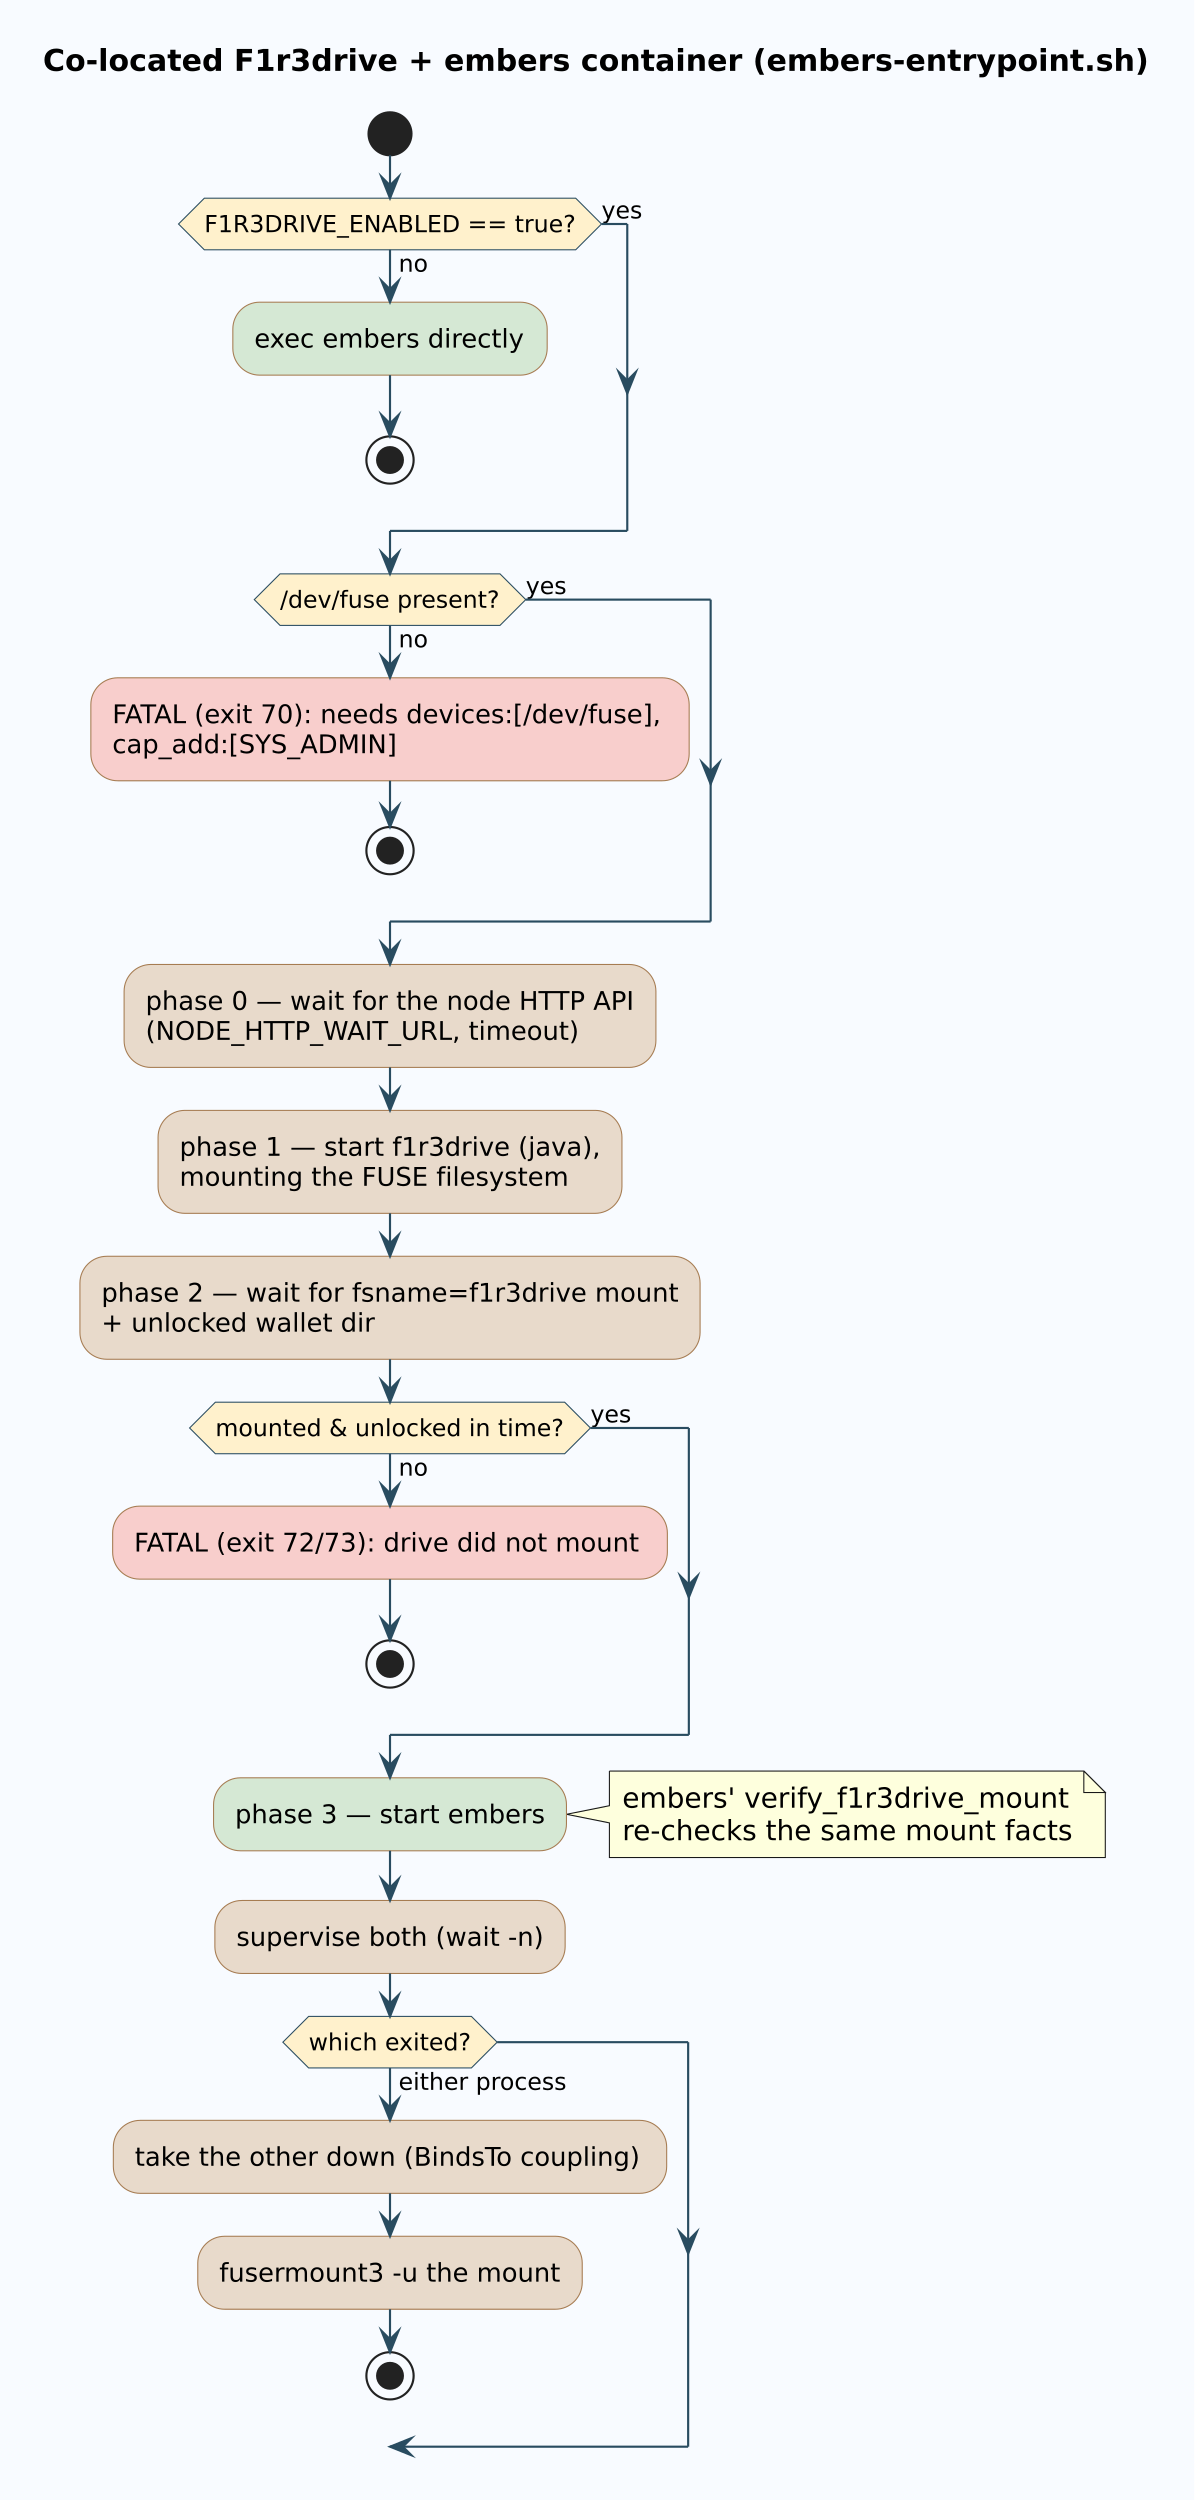
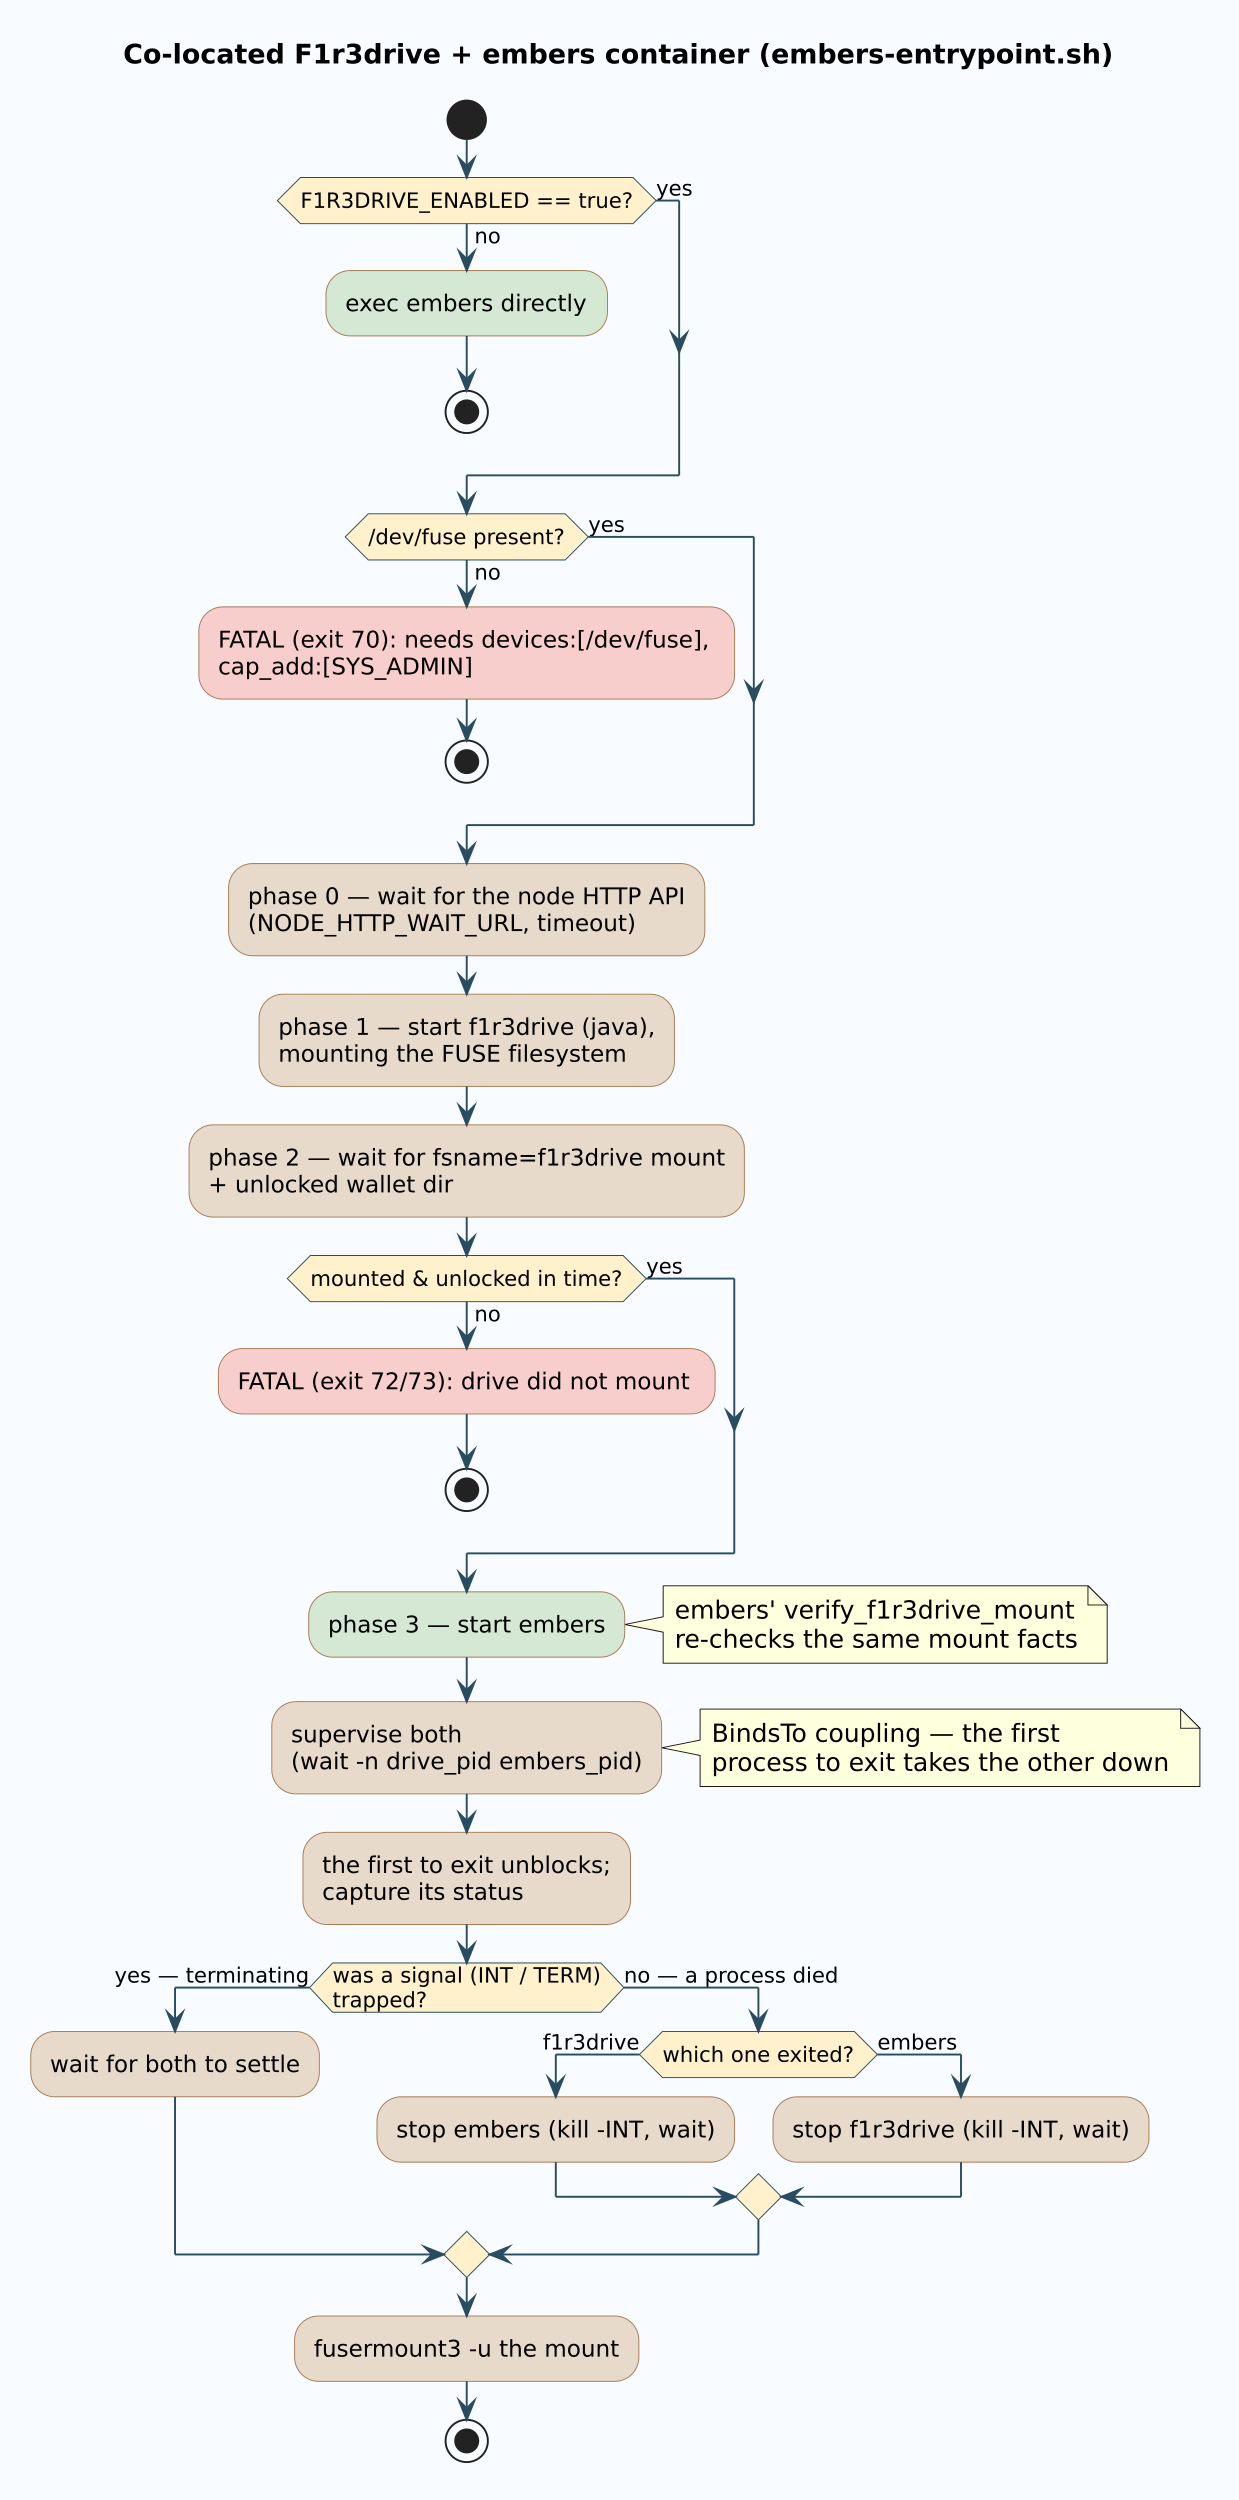
- <svg xmlns="http://www.w3.org/2000/svg" contentStyleType="text/css" data-diagram-type="ACTIVITY" height="1164px" preserveAspectRatio="none" style="width:556px;height:1164px;background:#F8FBFF;" version="1.1" viewBox="0 0 556 1164" width="556px" zoomAndPan="magnify">
+ <svg xmlns="http://www.w3.org/2000/svg" contentStyleType="text/css" data-diagram-type="ACTIVITY" height="1300px" preserveAspectRatio="none" style="width:644px;height:1300px;background:#F8FBFF;" version="1.1" viewBox="0 0 644 1300" width="644px" zoomAndPan="magnify">
  <defs />
  <g>
-     <rect fill="#F8FBFF" height="1164" style="stroke:none;stroke-width:1;" width="556" x="0" y="0" />
+     <rect fill="#F8FBFF" height="1300" style="stroke:none;stroke-width:1;" width="644" x="0" y="0" />
    <g class="title" data-source-line="13">
-       <text fill="#000000" font-family="'DejaVu Sans'" font-size="14" font-weight="700" lengthAdjust="spacing" textLength="514.842" x="20" y="32.995">Co-located F1r3drive + embers container (embers-entrypoint.sh)</text>
+       <text fill="#000000" font-family="'DejaVu Sans'" font-size="14" font-weight="700" lengthAdjust="spacing" textLength="514.842" x="64.052" y="32.995">Co-located F1r3drive + embers container (embers-entrypoint.sh)</text>
    </g>
-     <ellipse cx="181.587" cy="62.297" fill="#222222" rx="10" ry="10" style="stroke:#222222;stroke-width:1;" />
-     <rect fill="#D5E8D4" height="33.969" rx="12.5" ry="12.5" style="stroke:#A67C52;stroke-width:0.5;" width="146.357" x="108.408" y="140.699" />
-     <text fill="#000000" font-family="'DejaVu Sans'" font-size="12" lengthAdjust="spacing" textLength="126.357" x="118.408" y="161.838">exec embers directly</text>
-     <ellipse cx="181.587" cy="214.184" fill="none" rx="11" ry="11" style="stroke:#222222;stroke-width:1;" />
-     <ellipse cx="181.587" cy="214.184" fill="#222222" rx="6" ry="6" style="stroke:#222222;stroke-width:1;" />
-     <polygon fill="#FFF1CC" points="95.118,92.297,268.056,92.297,280.056,104.297,268.056,116.297,95.118,116.297,83.118,104.297,95.118,92.297" style="stroke:#294C60;stroke-width:0.5;stroke-linejoin:miter;stroke-miterlimit:10;" />
-     <text fill="#000000" font-family="'DejaVu Sans'" font-size="11" lengthAdjust="spacing" textLength="13.702" x="185.587" y="126.507">no</text>
-     <text fill="#000000" font-family="'DejaVu Sans'" font-size="11" lengthAdjust="spacing" textLength="172.939" x="95.118" y="108.105">F1R3DRIVE_ENABLED == true?</text>
-     <text fill="#000000" font-family="'DejaVu Sans'" font-size="11" lengthAdjust="spacing" textLength="19.008" x="280.056" y="101.703">yes</text>
-     <rect fill="#F8CECC" height="47.938" rx="12.5" ry="12.5" style="stroke:#A67C52;stroke-width:0.5;" width="278.574" x="42.3" y="315.586" />
-     <text fill="#000000" font-family="'DejaVu Sans'" font-size="12" lengthAdjust="spacing" textLength="258.574" x="52.3" y="336.725">FATAL (exit 70): needs devices:[/dev/fuse],</text>
-     <text fill="#000000" font-family="'DejaVu Sans'" font-size="12" lengthAdjust="spacing" textLength="132.445" x="52.3" y="350.693">cap_add:[SYS_ADMIN]</text>
-     <ellipse cx="181.587" cy="396.055" fill="none" rx="11" ry="11" style="stroke:#222222;stroke-width:1;" />
-     <ellipse cx="181.587" cy="396.055" fill="#222222" rx="6" ry="6" style="stroke:#222222;stroke-width:1;" />
-     <polygon fill="#FFF1CC" points="130.385,267.184,232.79,267.184,244.79,279.184,232.79,291.184,130.385,291.184,118.385,279.184,130.385,267.184" style="stroke:#294C60;stroke-width:0.5;stroke-linejoin:miter;stroke-miterlimit:10;" />
-     <text fill="#000000" font-family="'DejaVu Sans'" font-size="11" lengthAdjust="spacing" textLength="13.702" x="185.587" y="301.394">no</text>
-     <text fill="#000000" font-family="'DejaVu Sans'" font-size="11" lengthAdjust="spacing" textLength="102.405" x="130.385" y="282.992">/dev/fuse present?</text>
-     <text fill="#000000" font-family="'DejaVu Sans'" font-size="11" lengthAdjust="spacing" textLength="19.008" x="244.79" y="276.589">yes</text>
-     <rect fill="#E8DACB" height="47.938" rx="12.5" ry="12.5" style="stroke:#A67C52;stroke-width:0.5;" width="247.613" x="57.781" y="449.055" />
-     <text fill="#000000" font-family="'DejaVu Sans'" font-size="12" lengthAdjust="spacing" textLength="227.613" x="67.781" y="470.193">phase 0 — wait for the node HTTP API</text>
-     <text fill="#000000" font-family="'DejaVu Sans'" font-size="12" lengthAdjust="spacing" textLength="202.67" x="67.781" y="484.162">(NODE_HTTP_WAIT_URL, timeout)</text>
-     <rect fill="#E8DACB" height="47.938" rx="12.5" ry="12.5" style="stroke:#A67C52;stroke-width:0.5;" width="215.984" x="73.595" y="516.992" />
-     <text fill="#000000" font-family="'DejaVu Sans'" font-size="12" lengthAdjust="spacing" textLength="195.984" x="83.595" y="538.131">phase 1 — start f1r3drive (java),</text>
-     <text fill="#000000" font-family="'DejaVu Sans'" font-size="12" lengthAdjust="spacing" textLength="181.184" x="83.595" y="552.1">mounting the FUSE filesystem</text>
-     <rect fill="#E8DACB" height="47.938" rx="12.5" ry="12.5" style="stroke:#A67C52;stroke-width:0.5;" width="288.746" x="37.214" y="584.93" />
-     <text fill="#000000" font-family="'DejaVu Sans'" font-size="12" lengthAdjust="spacing" textLength="268.746" x="47.214" y="606.068">phase 2 — wait for fsname=f1r3drive mount</text>
-     <text fill="#000000" font-family="'DejaVu Sans'" font-size="12" lengthAdjust="spacing" textLength="127.74" x="47.214" y="620.037">+ unlocked wallet dir</text>
-     <rect fill="#F8CECC" height="33.969" rx="12.5" ry="12.5" style="stroke:#A67C52;stroke-width:0.5;" width="258.272" x="52.451" y="701.269" />
-     <text fill="#000000" font-family="'DejaVu Sans'" font-size="12" lengthAdjust="spacing" textLength="238.272" x="62.451" y="722.408">FATAL (exit 72/73): drive did not mount</text>
-     <ellipse cx="181.587" cy="774.754" fill="none" rx="11" ry="11" style="stroke:#222222;stroke-width:1;" />
-     <ellipse cx="181.587" cy="774.754" fill="#222222" rx="6" ry="6" style="stroke:#222222;stroke-width:1;" />
-     <polygon fill="#FFF1CC" points="100.272,652.867,262.903,652.867,274.903,664.867,262.903,676.867,100.272,676.867,88.272,664.867,100.272,652.867" style="stroke:#294C60;stroke-width:0.5;stroke-linejoin:miter;stroke-miterlimit:10;" />
-     <text fill="#000000" font-family="'DejaVu Sans'" font-size="11" lengthAdjust="spacing" textLength="13.702" x="185.587" y="687.078">no</text>
-     <text fill="#000000" font-family="'DejaVu Sans'" font-size="11" lengthAdjust="spacing" textLength="162.631" x="100.272" y="668.675">mounted &amp; unlocked in time?</text>
-     <text fill="#000000" font-family="'DejaVu Sans'" font-size="11" lengthAdjust="spacing" textLength="19.008" x="274.903" y="662.273">yes</text>
-     <path d="M283.742,824.606 L283.742,840.738 L263.742,844.738 L283.742,848.738 L283.742,864.871 A0,0 0 0 0 283.742,864.871 L514.628,864.871 A0,0 0 0 0 514.628,864.871 L514.628,834.606 L504.628,824.606 L283.742,824.606 A0,0 0 0 0 283.742,824.606" fill="#FEFFDD" style="stroke:#181818;stroke-width:0.5;" />
-     <path d="M504.628,824.606 L504.628,834.606 L514.628,834.606 L504.628,824.606" fill="#FEFFDD" style="stroke:#181818;stroke-width:0.5;" />
-     <text fill="#000000" font-family="'DejaVu Sans'" font-size="13" lengthAdjust="spacing" textLength="208.209" x="289.742" y="841.672">embers' verify_f1r3drive_mount</text>
-     <text fill="#000000" font-family="'DejaVu Sans'" font-size="13" lengthAdjust="spacing" textLength="209.885" x="289.742" y="856.805">re-checks the same mount facts</text>
-     <rect fill="#D5E8D4" height="33.969" rx="12.5" ry="12.5" style="stroke:#A67C52;stroke-width:0.5;" width="164.31" x="99.432" y="827.754" />
-     <text fill="#000000" font-family="'DejaVu Sans'" font-size="12" lengthAdjust="spacing" textLength="144.31" x="109.432" y="848.893">phase 3 — start embers</text>
-     <rect fill="#E8DACB" height="33.969" rx="12.5" ry="12.5" style="stroke:#A67C52;stroke-width:0.5;" width="163.08" x="100.047" y="884.871" />
-     <text fill="#000000" font-family="'DejaVu Sans'" font-size="12" lengthAdjust="spacing" textLength="143.08" x="110.047" y="906.01">supervise both (wait -n)</text>
-     <rect fill="#E8DACB" height="33.969" rx="12.5" ry="12.5" style="stroke:#A67C52;stroke-width:0.5;" width="257.633" x="52.771" y="987.242" />
-     <text fill="#000000" font-family="'DejaVu Sans'" font-size="12" lengthAdjust="spacing" textLength="237.633" x="62.771" y="1008.381">take the other down (BindsTo coupling)</text>
-     <rect fill="#E8DACB" height="33.969" rx="12.5" ry="12.5" style="stroke:#A67C52;stroke-width:0.5;" width="179" x="92.087" y="1041.211" />
-     <text fill="#000000" font-family="'DejaVu Sans'" font-size="12" lengthAdjust="spacing" textLength="159" x="102.087" y="1062.35">fusermount3 -u the mount</text>
-     <ellipse cx="181.587" cy="1106.18" fill="none" rx="11" ry="11" style="stroke:#222222;stroke-width:1;" />
-     <ellipse cx="181.587" cy="1106.18" fill="#222222" rx="6" ry="6" style="stroke:#222222;stroke-width:1;" />
-     <polygon fill="#FFF1CC" points="143.7,938.84,219.475,938.84,231.475,950.84,219.475,962.84,143.7,962.84,131.7,950.84,143.7,938.84" style="stroke:#294C60;stroke-width:0.5;stroke-linejoin:miter;stroke-miterlimit:10;" />
-     <text fill="#000000" font-family="'DejaVu Sans'" font-size="11" lengthAdjust="spacing" textLength="78.407" x="185.587" y="973.05">either process</text>
-     <text fill="#000000" font-family="'DejaVu Sans'" font-size="11" lengthAdjust="spacing" textLength="75.775" x="143.7" y="954.648">which exited?</text>
-     <line style="stroke:#294C60;stroke-width:1;" x1="181.587" x2="181.587" y1="174.668" y2="203.184" />
-     <polygon fill="#294C60" points="177.587,193.184,181.587,203.184,185.587,193.184,181.587,197.184" style="stroke:#294C60;stroke-width:1;stroke-linejoin:miter;stroke-miterlimit:10;" />
-     <line style="stroke:#294C60;stroke-width:1;" x1="181.587" x2="181.587" y1="116.297" y2="140.699" />
-     <polygon fill="#294C60" points="177.587,130.699,181.587,140.699,185.587,130.699,181.587,134.699" style="stroke:#294C60;stroke-width:1;stroke-linejoin:miter;stroke-miterlimit:10;" />
-     <line style="stroke:#294C60;stroke-width:1;" x1="280.056" x2="292.056" y1="104.297" y2="104.297" />
-     <polygon fill="#294C60" points="288.056,173.184,292.056,183.184,296.056,173.184,292.056,177.184" style="stroke:#294C60;stroke-width:1;stroke-linejoin:miter;stroke-miterlimit:10;" />
-     <line style="stroke:#294C60;stroke-width:1;" x1="292.056" x2="292.056" y1="104.297" y2="247.184" />
-     <line style="stroke:#294C60;stroke-width:1;" x1="292.056" x2="181.587" y1="247.184" y2="247.184" />
-     <line style="stroke:#294C60;stroke-width:1;" x1="181.587" x2="181.587" y1="247.184" y2="267.184" />
-     <polygon fill="#294C60" points="177.587,257.184,181.587,267.184,185.587,257.184,181.587,261.184" style="stroke:#294C60;stroke-width:1;stroke-linejoin:miter;stroke-miterlimit:10;" />
-     <line style="stroke:#294C60;stroke-width:1;" x1="181.587" x2="181.587" y1="72.297" y2="92.297" />
-     <polygon fill="#294C60" points="177.587,82.297,181.587,92.297,185.587,82.297,181.587,86.297" style="stroke:#294C60;stroke-width:1;stroke-linejoin:miter;stroke-miterlimit:10;" />
-     <line style="stroke:#294C60;stroke-width:1;" x1="181.587" x2="181.587" y1="363.523" y2="385.055" />
-     <polygon fill="#294C60" points="177.587,375.055,181.587,385.055,185.587,375.055,181.587,379.055" style="stroke:#294C60;stroke-width:1;stroke-linejoin:miter;stroke-miterlimit:10;" />
-     <line style="stroke:#294C60;stroke-width:1;" x1="181.587" x2="181.587" y1="291.184" y2="315.586" />
-     <polygon fill="#294C60" points="177.587,305.586,181.587,315.586,185.587,305.586,181.587,309.586" style="stroke:#294C60;stroke-width:1;stroke-linejoin:miter;stroke-miterlimit:10;" />
-     <line style="stroke:#294C60;stroke-width:1;" x1="244.79" x2="330.874" y1="279.184" y2="279.184" />
-     <polygon fill="#294C60" points="326.874,355.055,330.874,365.055,334.874,355.055,330.874,359.055" style="stroke:#294C60;stroke-width:1;stroke-linejoin:miter;stroke-miterlimit:10;" />
-     <line style="stroke:#294C60;stroke-width:1;" x1="330.874" x2="330.874" y1="279.184" y2="429.055" />
-     <line style="stroke:#294C60;stroke-width:1;" x1="330.874" x2="181.587" y1="429.055" y2="429.055" />
-     <line style="stroke:#294C60;stroke-width:1;" x1="181.587" x2="181.587" y1="429.055" y2="449.055" />
-     <polygon fill="#294C60" points="177.587,439.055,181.587,449.055,185.587,439.055,181.587,443.055" style="stroke:#294C60;stroke-width:1;stroke-linejoin:miter;stroke-miterlimit:10;" />
-     <line style="stroke:#294C60;stroke-width:1;" x1="181.587" x2="181.587" y1="496.992" y2="516.992" />
-     <polygon fill="#294C60" points="177.587,506.992,181.587,516.992,185.587,506.992,181.587,510.992" style="stroke:#294C60;stroke-width:1;stroke-linejoin:miter;stroke-miterlimit:10;" />
-     <line style="stroke:#294C60;stroke-width:1;" x1="181.587" x2="181.587" y1="564.93" y2="584.93" />
-     <polygon fill="#294C60" points="177.587,574.93,181.587,584.93,185.587,574.93,181.587,578.93" style="stroke:#294C60;stroke-width:1;stroke-linejoin:miter;stroke-miterlimit:10;" />
-     <line style="stroke:#294C60;stroke-width:1;" x1="181.587" x2="181.587" y1="735.238" y2="763.754" />
-     <polygon fill="#294C60" points="177.587,753.754,181.587,763.754,185.587,753.754,181.587,757.754" style="stroke:#294C60;stroke-width:1;stroke-linejoin:miter;stroke-miterlimit:10;" />
-     <line style="stroke:#294C60;stroke-width:1;" x1="181.587" x2="181.587" y1="676.867" y2="701.269" />
-     <polygon fill="#294C60" points="177.587,691.269,181.587,701.269,185.587,691.269,181.587,695.269" style="stroke:#294C60;stroke-width:1;stroke-linejoin:miter;stroke-miterlimit:10;" />
-     <line style="stroke:#294C60;stroke-width:1;" x1="274.903" x2="320.723" y1="664.867" y2="664.867" />
-     <polygon fill="#294C60" points="316.723,733.754,320.723,743.754,324.723,733.754,320.723,737.754" style="stroke:#294C60;stroke-width:1;stroke-linejoin:miter;stroke-miterlimit:10;" />
-     <line style="stroke:#294C60;stroke-width:1;" x1="320.723" x2="320.723" y1="664.867" y2="807.754" />
-     <line style="stroke:#294C60;stroke-width:1;" x1="320.723" x2="181.587" y1="807.754" y2="807.754" />
-     <line style="stroke:#294C60;stroke-width:1;" x1="181.587" x2="181.587" y1="807.754" y2="827.754" />
-     <polygon fill="#294C60" points="177.587,817.754,181.587,827.754,185.587,817.754,181.587,821.754" style="stroke:#294C60;stroke-width:1;stroke-linejoin:miter;stroke-miterlimit:10;" />
-     <line style="stroke:#294C60;stroke-width:1;" x1="181.587" x2="181.587" y1="632.867" y2="652.867" />
-     <polygon fill="#294C60" points="177.587,642.867,181.587,652.867,185.587,642.867,181.587,646.867" style="stroke:#294C60;stroke-width:1;stroke-linejoin:miter;stroke-miterlimit:10;" />
-     <line style="stroke:#294C60;stroke-width:1;" x1="181.587" x2="181.587" y1="861.723" y2="884.871" />
-     <polygon fill="#294C60" points="177.587,874.871,181.587,884.871,185.587,874.871,181.587,878.871" style="stroke:#294C60;stroke-width:1;stroke-linejoin:miter;stroke-miterlimit:10;" />
-     <line style="stroke:#294C60;stroke-width:1;" x1="181.587" x2="181.587" y1="1021.211" y2="1041.211" />
-     <polygon fill="#294C60" points="177.587,1031.211,181.587,1041.211,185.587,1031.211,181.587,1035.211" style="stroke:#294C60;stroke-width:1;stroke-linejoin:miter;stroke-miterlimit:10;" />
-     <line style="stroke:#294C60;stroke-width:1;" x1="181.587" x2="181.587" y1="1075.18" y2="1095.18" />
-     <polygon fill="#294C60" points="177.587,1085.18,181.587,1095.18,185.587,1085.18,181.587,1089.18" style="stroke:#294C60;stroke-width:1;stroke-linejoin:miter;stroke-miterlimit:10;" />
-     <line style="stroke:#294C60;stroke-width:1;" x1="181.587" x2="181.587" y1="962.84" y2="987.242" />
-     <polygon fill="#294C60" points="177.587,977.242,181.587,987.242,185.587,977.242,181.587,981.242" style="stroke:#294C60;stroke-width:1;stroke-linejoin:miter;stroke-miterlimit:10;" />
-     <line style="stroke:#294C60;stroke-width:1;" x1="231.475" x2="320.404" y1="950.84" y2="950.84" />
-     <polygon fill="#294C60" points="316.404,1039.211,320.404,1049.211,324.404,1039.211,320.404,1043.211" style="stroke:#294C60;stroke-width:1;stroke-linejoin:miter;stroke-miterlimit:10;" />
-     <line style="stroke:#294C60;stroke-width:1;" x1="320.404" x2="320.404" y1="950.84" y2="1139.18" />
-     <line style="stroke:#294C60;stroke-width:1;" x1="320.404" x2="181.587" y1="1139.18" y2="1139.18" />
-     <polygon fill="#294C60" points="191.587,1135.18,181.587,1139.18,191.587,1143.18,187.587,1139.18" style="stroke:#294C60;stroke-width:1;stroke-linejoin:miter;stroke-miterlimit:10;" />
-     <line style="stroke:#294C60;stroke-width:1;" x1="181.587" x2="181.587" y1="918.84" y2="938.84" />
-     <polygon fill="#294C60" points="177.587,928.84,181.587,938.84,185.587,928.84,181.587,932.84" style="stroke:#294C60;stroke-width:1;stroke-linejoin:miter;stroke-miterlimit:10;" />
+     <ellipse cx="242.696" cy="62.297" fill="#222222" rx="10" ry="10" style="stroke:#222222;stroke-width:1;" />
+     <rect fill="#D5E8D4" height="33.969" rx="12.5" ry="12.5" style="stroke:#A67C52;stroke-width:0.5;" width="146.357" x="169.518" y="140.699" />
+     <text fill="#000000" font-family="'DejaVu Sans'" font-size="12" lengthAdjust="spacing" textLength="126.357" x="179.518" y="161.838">exec embers directly</text>
+     <ellipse cx="242.696" cy="214.184" fill="none" rx="11" ry="11" style="stroke:#222222;stroke-width:1;" />
+     <ellipse cx="242.696" cy="214.184" fill="#222222" rx="6" ry="6" style="stroke:#222222;stroke-width:1;" />
+     <polygon fill="#FFF1CC" points="156.227,92.297,329.166,92.297,341.166,104.297,329.166,116.297,156.227,116.297,144.227,104.297,156.227,92.297" style="stroke:#294C60;stroke-width:0.5;stroke-linejoin:miter;stroke-miterlimit:10;" />
+     <text fill="#000000" font-family="'DejaVu Sans'" font-size="11" lengthAdjust="spacing" textLength="13.702" x="246.696" y="126.507">no</text>
+     <text fill="#000000" font-family="'DejaVu Sans'" font-size="11" lengthAdjust="spacing" textLength="172.939" x="156.227" y="108.105">F1R3DRIVE_ENABLED == true?</text>
+     <text fill="#000000" font-family="'DejaVu Sans'" font-size="11" lengthAdjust="spacing" textLength="19.008" x="341.166" y="101.703">yes</text>
+     <rect fill="#F8CECC" height="47.938" rx="12.5" ry="12.5" style="stroke:#A67C52;stroke-width:0.5;" width="278.574" x="103.409" y="315.586" />
+     <text fill="#000000" font-family="'DejaVu Sans'" font-size="12" lengthAdjust="spacing" textLength="258.574" x="113.409" y="336.725">FATAL (exit 70): needs devices:[/dev/fuse],</text>
+     <text fill="#000000" font-family="'DejaVu Sans'" font-size="12" lengthAdjust="spacing" textLength="132.445" x="113.409" y="350.693">cap_add:[SYS_ADMIN]</text>
+     <ellipse cx="242.696" cy="396.055" fill="none" rx="11" ry="11" style="stroke:#222222;stroke-width:1;" />
+     <ellipse cx="242.696" cy="396.055" fill="#222222" rx="6" ry="6" style="stroke:#222222;stroke-width:1;" />
+     <polygon fill="#FFF1CC" points="191.494,267.184,293.899,267.184,305.899,279.184,293.899,291.184,191.494,291.184,179.494,279.184,191.494,267.184" style="stroke:#294C60;stroke-width:0.5;stroke-linejoin:miter;stroke-miterlimit:10;" />
+     <text fill="#000000" font-family="'DejaVu Sans'" font-size="11" lengthAdjust="spacing" textLength="13.702" x="246.696" y="301.394">no</text>
+     <text fill="#000000" font-family="'DejaVu Sans'" font-size="11" lengthAdjust="spacing" textLength="102.405" x="191.494" y="282.992">/dev/fuse present?</text>
+     <text fill="#000000" font-family="'DejaVu Sans'" font-size="11" lengthAdjust="spacing" textLength="19.008" x="305.899" y="276.589">yes</text>
+     <rect fill="#E8DACB" height="47.938" rx="12.5" ry="12.5" style="stroke:#A67C52;stroke-width:0.5;" width="247.613" x="118.89" y="449.055" />
+     <text fill="#000000" font-family="'DejaVu Sans'" font-size="12" lengthAdjust="spacing" textLength="227.613" x="128.89" y="470.193">phase 0 — wait for the node HTTP API</text>
+     <text fill="#000000" font-family="'DejaVu Sans'" font-size="12" lengthAdjust="spacing" textLength="202.67" x="128.89" y="484.162">(NODE_HTTP_WAIT_URL, timeout)</text>
+     <rect fill="#E8DACB" height="47.938" rx="12.5" ry="12.5" style="stroke:#A67C52;stroke-width:0.5;" width="215.984" x="134.704" y="516.992" />
+     <text fill="#000000" font-family="'DejaVu Sans'" font-size="12" lengthAdjust="spacing" textLength="195.984" x="144.704" y="538.131">phase 1 — start f1r3drive (java),</text>
+     <text fill="#000000" font-family="'DejaVu Sans'" font-size="12" lengthAdjust="spacing" textLength="181.184" x="144.704" y="552.1">mounting the FUSE filesystem</text>
+     <rect fill="#E8DACB" height="47.938" rx="12.5" ry="12.5" style="stroke:#A67C52;stroke-width:0.5;" width="288.746" x="98.323" y="584.93" />
+     <text fill="#000000" font-family="'DejaVu Sans'" font-size="12" lengthAdjust="spacing" textLength="268.746" x="108.323" y="606.068">phase 2 — wait for fsname=f1r3drive mount</text>
+     <text fill="#000000" font-family="'DejaVu Sans'" font-size="12" lengthAdjust="spacing" textLength="127.74" x="108.323" y="620.037">+ unlocked wallet dir</text>
+     <rect fill="#F8CECC" height="33.969" rx="12.5" ry="12.5" style="stroke:#A67C52;stroke-width:0.5;" width="258.272" x="113.561" y="701.269" />
+     <text fill="#000000" font-family="'DejaVu Sans'" font-size="12" lengthAdjust="spacing" textLength="238.272" x="123.561" y="722.408">FATAL (exit 72/73): drive did not mount</text>
+     <ellipse cx="242.696" cy="774.754" fill="none" rx="11" ry="11" style="stroke:#222222;stroke-width:1;" />
+     <ellipse cx="242.696" cy="774.754" fill="#222222" rx="6" ry="6" style="stroke:#222222;stroke-width:1;" />
+     <polygon fill="#FFF1CC" points="161.381,652.867,324.012,652.867,336.012,664.867,324.012,676.867,161.381,676.867,149.381,664.867,161.381,652.867" style="stroke:#294C60;stroke-width:0.5;stroke-linejoin:miter;stroke-miterlimit:10;" />
+     <text fill="#000000" font-family="'DejaVu Sans'" font-size="11" lengthAdjust="spacing" textLength="13.702" x="246.696" y="687.078">no</text>
+     <text fill="#000000" font-family="'DejaVu Sans'" font-size="11" lengthAdjust="spacing" textLength="162.631" x="161.381" y="668.675">mounted &amp; unlocked in time?</text>
+     <text fill="#000000" font-family="'DejaVu Sans'" font-size="11" lengthAdjust="spacing" textLength="19.008" x="336.012" y="662.273">yes</text>
+     <path d="M344.852,824.606 L344.852,840.738 L324.852,844.738 L344.852,848.738 L344.852,864.871 A0,0 0 0 0 344.852,864.871 L575.737,864.871 A0,0 0 0 0 575.737,864.871 L575.737,834.606 L565.737,824.606 L344.852,824.606 A0,0 0 0 0 344.852,824.606" fill="#FEFFDD" style="stroke:#181818;stroke-width:0.5;" />
+     <path d="M565.737,824.606 L565.737,834.606 L575.737,834.606 L565.737,824.606" fill="#FEFFDD" style="stroke:#181818;stroke-width:0.5;" />
+     <text fill="#000000" font-family="'DejaVu Sans'" font-size="13" lengthAdjust="spacing" textLength="208.209" x="350.852" y="841.672">embers' verify_f1r3drive_mount</text>
+     <text fill="#000000" font-family="'DejaVu Sans'" font-size="13" lengthAdjust="spacing" textLength="209.885" x="350.852" y="856.805">re-checks the same mount facts</text>
+     <rect fill="#D5E8D4" height="33.969" rx="12.5" ry="12.5" style="stroke:#A67C52;stroke-width:0.5;" width="164.31" x="160.541" y="827.754" />
+     <text fill="#000000" font-family="'DejaVu Sans'" font-size="12" lengthAdjust="spacing" textLength="144.31" x="170.541" y="848.893">phase 3 — start embers</text>
+     <path d="M364.053,888.707 L364.053,904.84 L344.053,908.84 L364.053,912.84 L364.053,928.973 A0,0 0 0 0 364.053,928.973 L623.947,928.973 A0,0 0 0 0 623.947,928.973 L623.947,898.707 L613.947,888.707 L364.053,888.707 A0,0 0 0 0 364.053,888.707" fill="#FEFFDD" style="stroke:#181818;stroke-width:0.5;" />
+     <path d="M613.947,888.707 L613.947,898.707 L623.947,898.707 L613.947,888.707" fill="#FEFFDD" style="stroke:#181818;stroke-width:0.5;" />
+     <text fill="#000000" font-family="'DejaVu Sans'" font-size="13" lengthAdjust="spacing" textLength="183.263" x="370.053" y="905.774">BindsTo coupling — the first</text>
+     <text fill="#000000" font-family="'DejaVu Sans'" font-size="13" lengthAdjust="spacing" textLength="238.894" x="370.053" y="920.907">process to exit takes the other down</text>
+     <rect fill="#E8DACB" height="47.938" rx="12.5" ry="12.5" style="stroke:#A67C52;stroke-width:0.5;" width="202.713" x="141.34" y="884.871" />
+     <text fill="#000000" font-family="'DejaVu Sans'" font-size="12" lengthAdjust="spacing" textLength="88.945" x="151.34" y="906.01">supervise both</text>
+     <text fill="#000000" font-family="'DejaVu Sans'" font-size="12" lengthAdjust="spacing" textLength="182.713" x="151.34" y="919.979">(wait -n drive_pid embers_pid)</text>
+     <rect fill="#E8DACB" height="47.938" rx="12.5" ry="12.5" style="stroke:#A67C52;stroke-width:0.5;" width="170.316" x="157.538" y="952.809" />
+     <text fill="#000000" font-family="'DejaVu Sans'" font-size="12" lengthAdjust="spacing" textLength="150.316" x="167.538" y="973.947">the first to exit unblocks;</text>
+     <text fill="#000000" font-family="'DejaVu Sans'" font-size="12" lengthAdjust="spacing" textLength="104.988" x="167.538" y="987.916">capture its status</text>
+     <polygon fill="#FFF1CC" points="172.939,1020.746,312.453,1020.746,324.453,1033.551,312.453,1046.355,172.939,1046.355,160.939,1033.551,172.939,1020.746" style="stroke:#294C60;stroke-width:0.5;stroke-linejoin:miter;stroke-miterlimit:10;" />
+     <text fill="#000000" font-family="'DejaVu Sans'" font-size="11" lengthAdjust="spacing" textLength="139.514" x="172.939" y="1030.957">was a signal (INT / TERM)</text>
+     <text fill="#000000" font-family="'DejaVu Sans'" font-size="11" lengthAdjust="spacing" textLength="49.129" x="172.939" y="1043.761">trapped?</text>
+     <text fill="#000000" font-family="'DejaVu Sans'" font-size="11" lengthAdjust="spacing" textLength="101.412" x="59.528" y="1030.957">yes — terminating</text>
+     <text fill="#000000" font-family="'DejaVu Sans'" font-size="11" lengthAdjust="spacing" textLength="111.73" x="324.453" y="1030.957">no — a process died</text>
+     <rect fill="#E8DACB" height="33.969" rx="12.5" ry="12.5" style="stroke:#A67C52;stroke-width:0.5;" width="150.043" x="16" y="1056.355" />
+     <text fill="#000000" font-family="'DejaVu Sans'" font-size="12" lengthAdjust="spacing" textLength="130.043" x="26" y="1077.494">wait for both to settle</text>
+     <polygon fill="#FFF1CC" points="344.5,1056.355,444.242,1056.355,456.242,1068.355,444.242,1080.355,344.5,1080.355,332.5,1068.355,344.5,1056.355" style="stroke:#294C60;stroke-width:0.5;stroke-linejoin:miter;stroke-miterlimit:10;" />
+     <text fill="#000000" font-family="'DejaVu Sans'" font-size="11" lengthAdjust="spacing" textLength="99.741" x="344.5" y="1072.164">which one exited?</text>
+     <text fill="#000000" font-family="'DejaVu Sans'" font-size="11" lengthAdjust="spacing" textLength="50.23" x="282.27" y="1065.761">f1r3drive</text>
+     <text fill="#000000" font-family="'DejaVu Sans'" font-size="11" lengthAdjust="spacing" textLength="41.486" x="456.242" y="1065.761">embers</text>
+     <rect fill="#E8DACB" height="33.969" rx="12.5" ry="12.5" style="stroke:#A67C52;stroke-width:0.5;" width="185.943" x="196.043" y="1090.355" />
+     <text fill="#000000" font-family="'DejaVu Sans'" font-size="12" lengthAdjust="spacing" textLength="165.943" x="206.043" y="1111.494">stop embers (kill -INT, wait)</text>
+     <rect fill="#E8DACB" height="33.969" rx="12.5" ry="12.5" style="stroke:#A67C52;stroke-width:0.5;" width="195.482" x="401.986" y="1090.355" />
+     <text fill="#000000" font-family="'DejaVu Sans'" font-size="12" lengthAdjust="spacing" textLength="175.482" x="411.986" y="1111.494">stop f1r3drive (kill -INT, wait)</text>
+     <polygon fill="#FFF1CC" points="394.371,1130.324,406.371,1142.324,394.371,1154.324,382.371,1142.324,394.371,1130.324" style="stroke:#294C60;stroke-width:0.5;stroke-linejoin:miter;stroke-miterlimit:10;" />
+     <polygon fill="#FFF1CC" points="242.696,1160.324,254.696,1172.324,242.696,1184.324,230.696,1172.324,242.696,1160.324" style="stroke:#294C60;stroke-width:0.5;stroke-linejoin:miter;stroke-miterlimit:10;" />
+     <rect fill="#E8DACB" height="33.969" rx="12.5" ry="12.5" style="stroke:#A67C52;stroke-width:0.5;" width="179" x="153.196" y="1204.324" />
+     <text fill="#000000" font-family="'DejaVu Sans'" font-size="12" lengthAdjust="spacing" textLength="159" x="163.196" y="1225.463">fusermount3 -u the mount</text>
+     <ellipse cx="242.696" cy="1269.293" fill="none" rx="11" ry="11" style="stroke:#222222;stroke-width:1;" />
+     <ellipse cx="242.696" cy="1269.293" fill="#222222" rx="6" ry="6" style="stroke:#222222;stroke-width:1;" />
+     <line style="stroke:#294C60;stroke-width:1;" x1="242.696" x2="242.696" y1="174.668" y2="203.184" />
+     <polygon fill="#294C60" points="238.696,193.184,242.696,203.184,246.696,193.184,242.696,197.184" style="stroke:#294C60;stroke-width:1;stroke-linejoin:miter;stroke-miterlimit:10;" />
+     <line style="stroke:#294C60;stroke-width:1;" x1="242.696" x2="242.696" y1="116.297" y2="140.699" />
+     <polygon fill="#294C60" points="238.696,130.699,242.696,140.699,246.696,130.699,242.696,134.699" style="stroke:#294C60;stroke-width:1;stroke-linejoin:miter;stroke-miterlimit:10;" />
+     <line style="stroke:#294C60;stroke-width:1;" x1="341.166" x2="353.166" y1="104.297" y2="104.297" />
+     <polygon fill="#294C60" points="349.166,173.184,353.166,183.184,357.166,173.184,353.166,177.184" style="stroke:#294C60;stroke-width:1;stroke-linejoin:miter;stroke-miterlimit:10;" />
+     <line style="stroke:#294C60;stroke-width:1;" x1="353.166" x2="353.166" y1="104.297" y2="247.184" />
+     <line style="stroke:#294C60;stroke-width:1;" x1="353.166" x2="242.696" y1="247.184" y2="247.184" />
+     <line style="stroke:#294C60;stroke-width:1;" x1="242.696" x2="242.696" y1="247.184" y2="267.184" />
+     <polygon fill="#294C60" points="238.696,257.184,242.696,267.184,246.696,257.184,242.696,261.184" style="stroke:#294C60;stroke-width:1;stroke-linejoin:miter;stroke-miterlimit:10;" />
+     <line style="stroke:#294C60;stroke-width:1;" x1="242.696" x2="242.696" y1="72.297" y2="92.297" />
+     <polygon fill="#294C60" points="238.696,82.297,242.696,92.297,246.696,82.297,242.696,86.297" style="stroke:#294C60;stroke-width:1;stroke-linejoin:miter;stroke-miterlimit:10;" />
+     <line style="stroke:#294C60;stroke-width:1;" x1="242.696" x2="242.696" y1="363.523" y2="385.055" />
+     <polygon fill="#294C60" points="238.696,375.055,242.696,385.055,246.696,375.055,242.696,379.055" style="stroke:#294C60;stroke-width:1;stroke-linejoin:miter;stroke-miterlimit:10;" />
+     <line style="stroke:#294C60;stroke-width:1;" x1="242.696" x2="242.696" y1="291.184" y2="315.586" />
+     <polygon fill="#294C60" points="238.696,305.586,242.696,315.586,246.696,305.586,242.696,309.586" style="stroke:#294C60;stroke-width:1;stroke-linejoin:miter;stroke-miterlimit:10;" />
+     <line style="stroke:#294C60;stroke-width:1;" x1="305.899" x2="391.983" y1="279.184" y2="279.184" />
+     <polygon fill="#294C60" points="387.983,355.055,391.983,365.055,395.983,355.055,391.983,359.055" style="stroke:#294C60;stroke-width:1;stroke-linejoin:miter;stroke-miterlimit:10;" />
+     <line style="stroke:#294C60;stroke-width:1;" x1="391.983" x2="391.983" y1="279.184" y2="429.055" />
+     <line style="stroke:#294C60;stroke-width:1;" x1="391.983" x2="242.696" y1="429.055" y2="429.055" />
+     <line style="stroke:#294C60;stroke-width:1;" x1="242.696" x2="242.696" y1="429.055" y2="449.055" />
+     <polygon fill="#294C60" points="238.696,439.055,242.696,449.055,246.696,439.055,242.696,443.055" style="stroke:#294C60;stroke-width:1;stroke-linejoin:miter;stroke-miterlimit:10;" />
+     <line style="stroke:#294C60;stroke-width:1;" x1="242.696" x2="242.696" y1="496.992" y2="516.992" />
+     <polygon fill="#294C60" points="238.696,506.992,242.696,516.992,246.696,506.992,242.696,510.992" style="stroke:#294C60;stroke-width:1;stroke-linejoin:miter;stroke-miterlimit:10;" />
+     <line style="stroke:#294C60;stroke-width:1;" x1="242.696" x2="242.696" y1="564.93" y2="584.93" />
+     <polygon fill="#294C60" points="238.696,574.93,242.696,584.93,246.696,574.93,242.696,578.93" style="stroke:#294C60;stroke-width:1;stroke-linejoin:miter;stroke-miterlimit:10;" />
+     <line style="stroke:#294C60;stroke-width:1;" x1="242.696" x2="242.696" y1="735.238" y2="763.754" />
+     <polygon fill="#294C60" points="238.696,753.754,242.696,763.754,246.696,753.754,242.696,757.754" style="stroke:#294C60;stroke-width:1;stroke-linejoin:miter;stroke-miterlimit:10;" />
+     <line style="stroke:#294C60;stroke-width:1;" x1="242.696" x2="242.696" y1="676.867" y2="701.269" />
+     <polygon fill="#294C60" points="238.696,691.269,242.696,701.269,246.696,691.269,242.696,695.269" style="stroke:#294C60;stroke-width:1;stroke-linejoin:miter;stroke-miterlimit:10;" />
+     <line style="stroke:#294C60;stroke-width:1;" x1="336.012" x2="381.832" y1="664.867" y2="664.867" />
+     <polygon fill="#294C60" points="377.832,733.754,381.832,743.754,385.832,733.754,381.832,737.754" style="stroke:#294C60;stroke-width:1;stroke-linejoin:miter;stroke-miterlimit:10;" />
+     <line style="stroke:#294C60;stroke-width:1;" x1="381.832" x2="381.832" y1="664.867" y2="807.754" />
+     <line style="stroke:#294C60;stroke-width:1;" x1="381.832" x2="242.696" y1="807.754" y2="807.754" />
+     <line style="stroke:#294C60;stroke-width:1;" x1="242.696" x2="242.696" y1="807.754" y2="827.754" />
+     <polygon fill="#294C60" points="238.696,817.754,242.696,827.754,246.696,817.754,242.696,821.754" style="stroke:#294C60;stroke-width:1;stroke-linejoin:miter;stroke-miterlimit:10;" />
+     <line style="stroke:#294C60;stroke-width:1;" x1="242.696" x2="242.696" y1="632.867" y2="652.867" />
+     <polygon fill="#294C60" points="238.696,642.867,242.696,652.867,246.696,642.867,242.696,646.867" style="stroke:#294C60;stroke-width:1;stroke-linejoin:miter;stroke-miterlimit:10;" />
+     <line style="stroke:#294C60;stroke-width:1;" x1="242.696" x2="242.696" y1="861.723" y2="884.871" />
+     <polygon fill="#294C60" points="238.696,874.871,242.696,884.871,246.696,874.871,242.696,878.871" style="stroke:#294C60;stroke-width:1;stroke-linejoin:miter;stroke-miterlimit:10;" />
+     <line style="stroke:#294C60;stroke-width:1;" x1="242.696" x2="242.696" y1="932.809" y2="952.809" />
+     <polygon fill="#294C60" points="238.696,942.809,242.696,952.809,246.696,942.809,242.696,946.809" style="stroke:#294C60;stroke-width:1;stroke-linejoin:miter;stroke-miterlimit:10;" />
+     <line style="stroke:#294C60;stroke-width:1;" x1="332.5" x2="289.015" y1="1068.355" y2="1068.355" />
+     <line style="stroke:#294C60;stroke-width:1;" x1="289.015" x2="289.015" y1="1068.355" y2="1090.355" />
+     <polygon fill="#294C60" points="285.015,1080.355,289.015,1090.355,293.015,1080.355,289.015,1084.355" style="stroke:#294C60;stroke-width:1;stroke-linejoin:miter;stroke-miterlimit:10;" />
+     <line style="stroke:#294C60;stroke-width:1;" x1="456.242" x2="499.728" y1="1068.355" y2="1068.355" />
+     <line style="stroke:#294C60;stroke-width:1;" x1="499.728" x2="499.728" y1="1068.355" y2="1090.355" />
+     <polygon fill="#294C60" points="495.728,1080.355,499.728,1090.355,503.728,1080.355,499.728,1084.355" style="stroke:#294C60;stroke-width:1;stroke-linejoin:miter;stroke-miterlimit:10;" />
+     <line style="stroke:#294C60;stroke-width:1;" x1="289.015" x2="289.015" y1="1124.324" y2="1142.324" />
+     <line style="stroke:#294C60;stroke-width:1;" x1="289.015" x2="382.371" y1="1142.324" y2="1142.324" />
+     <polygon fill="#294C60" points="372.371,1138.324,382.371,1142.324,372.371,1146.324,376.371,1142.324" style="stroke:#294C60;stroke-width:1;stroke-linejoin:miter;stroke-miterlimit:10;" />
+     <line style="stroke:#294C60;stroke-width:1;" x1="499.728" x2="499.728" y1="1124.324" y2="1142.324" />
+     <line style="stroke:#294C60;stroke-width:1;" x1="499.728" x2="406.371" y1="1142.324" y2="1142.324" />
+     <polygon fill="#294C60" points="416.371,1138.324,406.371,1142.324,416.371,1146.324,412.371,1142.324" style="stroke:#294C60;stroke-width:1;stroke-linejoin:miter;stroke-miterlimit:10;" />
+     <line style="stroke:#294C60;stroke-width:1;" x1="160.939" x2="91.022" y1="1033.551" y2="1033.551" />
+     <line style="stroke:#294C60;stroke-width:1;" x1="91.022" x2="91.022" y1="1033.551" y2="1056.355" />
+     <polygon fill="#294C60" points="87.022,1046.355,91.022,1056.355,95.022,1046.355,91.022,1050.355" style="stroke:#294C60;stroke-width:1;stroke-linejoin:miter;stroke-miterlimit:10;" />
+     <line style="stroke:#294C60;stroke-width:1;" x1="324.453" x2="394.371" y1="1033.551" y2="1033.551" />
+     <line style="stroke:#294C60;stroke-width:1;" x1="394.371" x2="394.371" y1="1033.551" y2="1056.355" />
+     <polygon fill="#294C60" points="390.371,1046.355,394.371,1056.355,398.371,1046.355,394.371,1050.355" style="stroke:#294C60;stroke-width:1;stroke-linejoin:miter;stroke-miterlimit:10;" />
+     <line style="stroke:#294C60;stroke-width:1;" x1="91.022" x2="91.022" y1="1090.324" y2="1172.324" />
+     <line style="stroke:#294C60;stroke-width:1;" x1="91.022" x2="230.696" y1="1172.324" y2="1172.324" />
+     <polygon fill="#294C60" points="220.696,1168.324,230.696,1172.324,220.696,1176.324,224.696,1172.324" style="stroke:#294C60;stroke-width:1;stroke-linejoin:miter;stroke-miterlimit:10;" />
+     <line style="stroke:#294C60;stroke-width:1;" x1="394.371" x2="394.371" y1="1154.324" y2="1172.324" />
+     <line style="stroke:#294C60;stroke-width:1;" x1="394.371" x2="254.696" y1="1172.324" y2="1172.324" />
+     <polygon fill="#294C60" points="264.696,1168.324,254.696,1172.324,264.696,1176.324,260.696,1172.324" style="stroke:#294C60;stroke-width:1;stroke-linejoin:miter;stroke-miterlimit:10;" />
+     <line style="stroke:#294C60;stroke-width:1;" x1="242.696" x2="242.696" y1="1000.746" y2="1020.746" />
+     <polygon fill="#294C60" points="238.696,1010.746,242.696,1020.746,246.696,1010.746,242.696,1014.746" style="stroke:#294C60;stroke-width:1;stroke-linejoin:miter;stroke-miterlimit:10;" />
+     <line style="stroke:#294C60;stroke-width:1;" x1="242.696" x2="242.696" y1="1184.324" y2="1204.324" />
+     <polygon fill="#294C60" points="238.696,1194.324,242.696,1204.324,246.696,1194.324,242.696,1198.324" style="stroke:#294C60;stroke-width:1;stroke-linejoin:miter;stroke-miterlimit:10;" />
+     <line style="stroke:#294C60;stroke-width:1;" x1="242.696" x2="242.696" y1="1238.293" y2="1258.293" />
+     <polygon fill="#294C60" points="238.696,1248.293,242.696,1258.293,246.696,1248.293,242.696,1252.293" style="stroke:#294C60;stroke-width:1;stroke-linejoin:miter;stroke-miterlimit:10;" />
  </g>
</svg>
